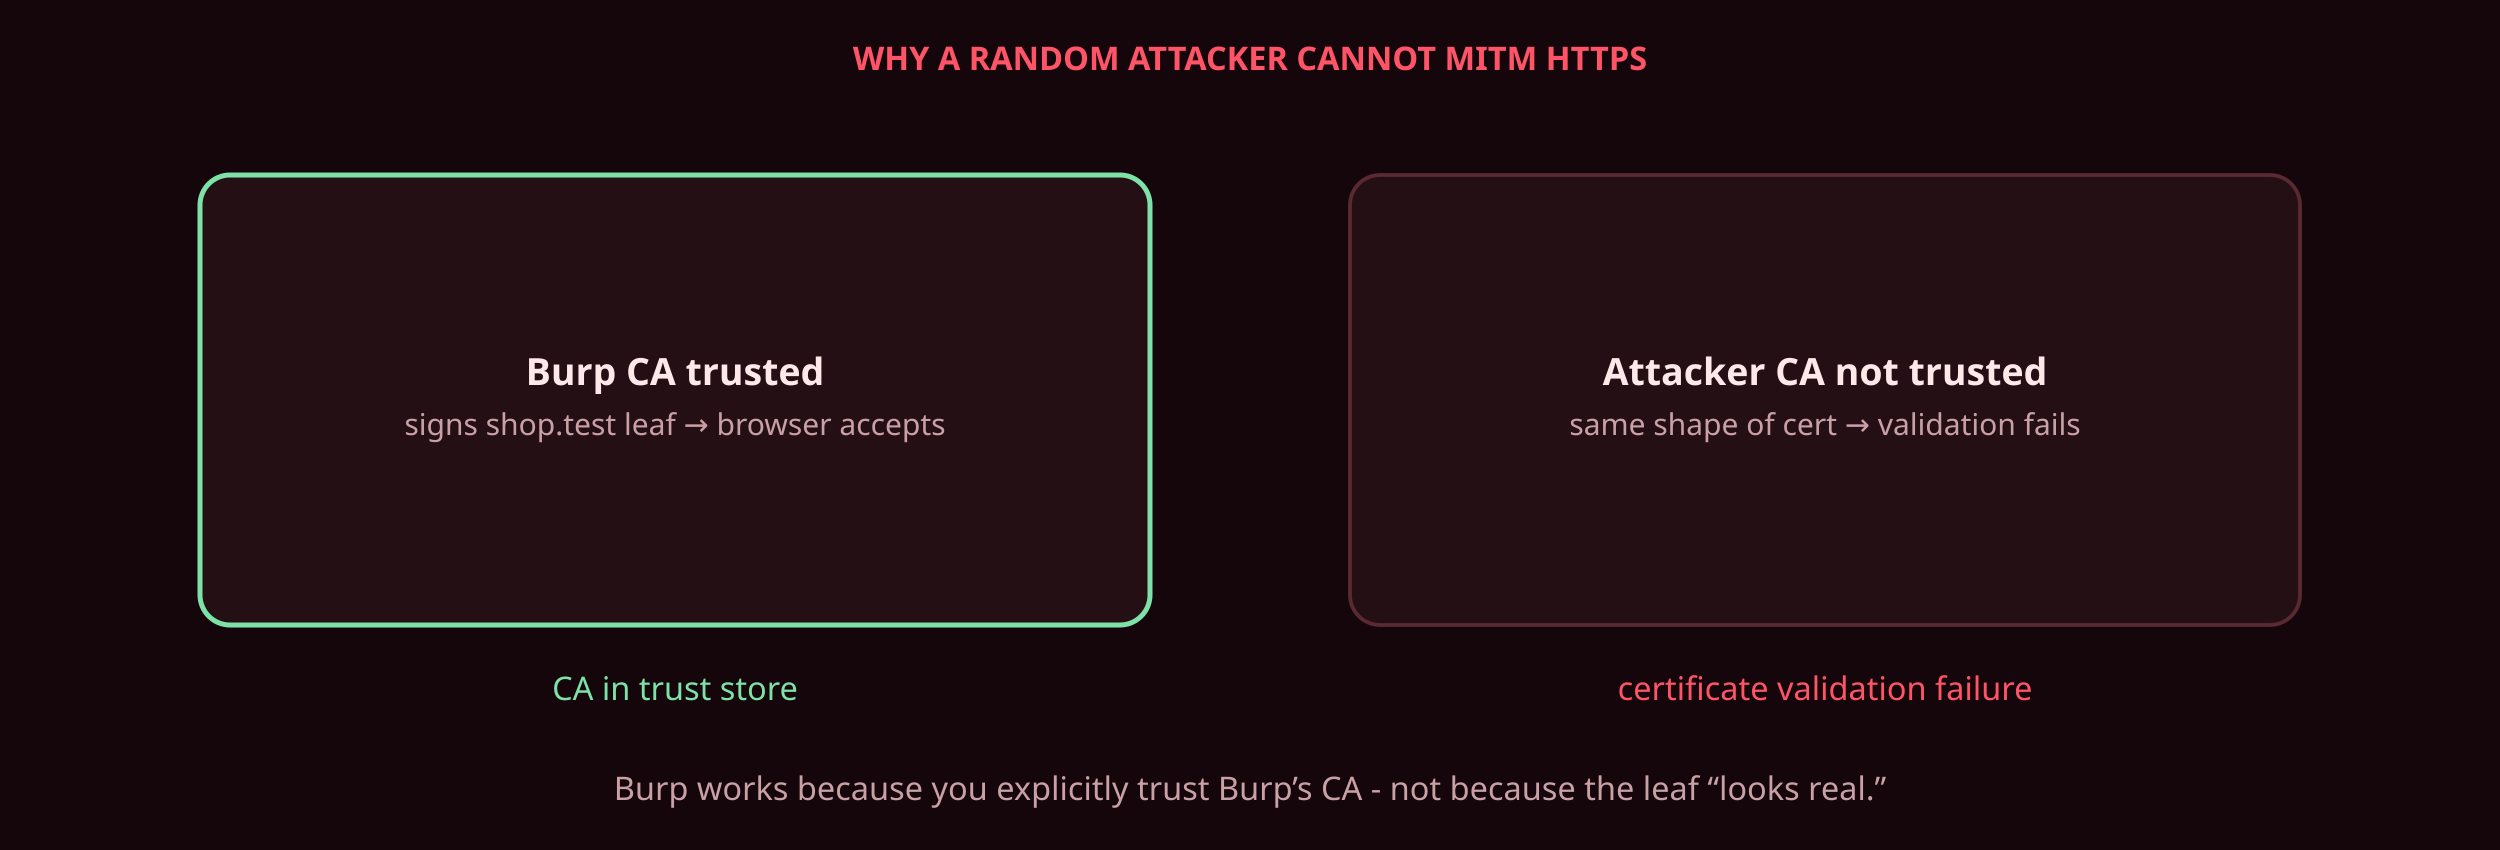
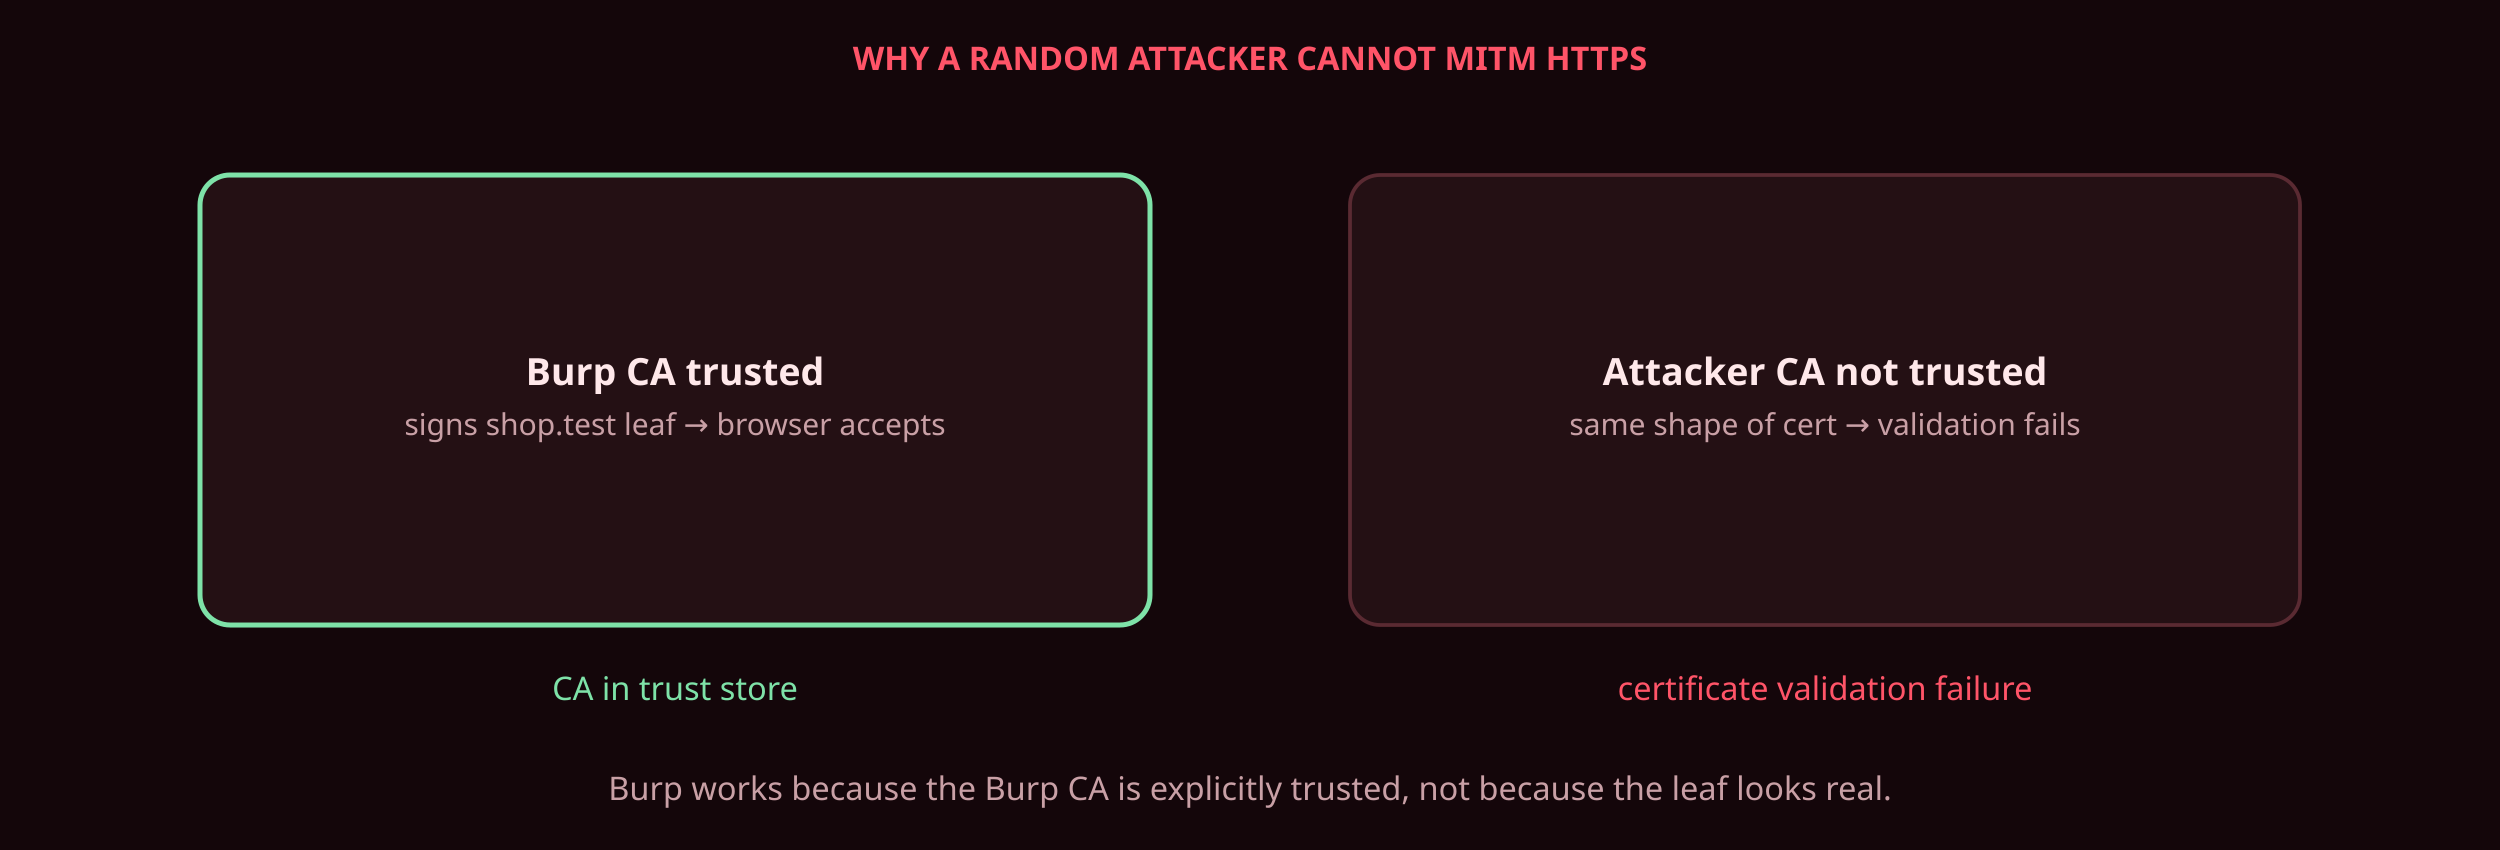
<svg xmlns="http://www.w3.org/2000/svg" viewBox="0 0 1000 340" role="img" aria-label="Trusted Burp CA versus untrusted attacker CA">
  <rect width="1000" height="340" fill="#14060a" />
  <defs>
    <marker id="ah" markerWidth="8" markerHeight="8" refX="7" refY="4" orient="auto">
      <path d="M0,0 L8,4 L0,8 z" fill="#ff5468" />
    </marker>
  </defs>
  <text x="500" y="28" text-anchor="middle" fill="#ff5468" font-family="ui-sans-serif,system-ui,sans-serif" font-size="13" font-weight="700">WHY A RANDOM ATTACKER CANNOT MITM HTTPS</text>
  <rect x="80" y="70" width="380" height="180" rx="12" fill="#241014" stroke="#7ee2a8" stroke-width="2" />
  <text x="270.0" y="154.0" text-anchor="middle" fill="#ffe8ea" font-family="ui-sans-serif,system-ui,sans-serif" font-size="15" font-weight="700">Burp CA trusted</text>
  <text x="270.0" y="174.0" text-anchor="middle" fill="#c9a0a6" font-family="ui-sans-serif,system-ui,sans-serif" font-size="12">signs shop.test leaf → browser accepts</text>
  <rect x="540" y="70" width="380" height="180" rx="12" fill="#241014" stroke="#5a2a32" stroke-width="1.5" />
  <text x="730.0" y="154.0" text-anchor="middle" fill="#ffe8ea" font-family="ui-sans-serif,system-ui,sans-serif" font-size="15" font-weight="700">Attacker CA not trusted</text>
  <text x="730.0" y="174.0" text-anchor="middle" fill="#c9a0a6" font-family="ui-sans-serif,system-ui,sans-serif" font-size="12">same shape of cert → validation fails</text>
  <text x="270" y="280" text-anchor="middle" fill="#7ee2a8" font-family="ui-sans-serif,system-ui,sans-serif" font-size="13" font-weight="400">CA in trust store</text>
  <text x="730" y="280" text-anchor="middle" fill="#ff5468" font-family="ui-sans-serif,system-ui,sans-serif" font-size="13" font-weight="400">certificate validation failure</text>
-   <text x="500" y="320" text-anchor="middle" fill="#c9a0a6" font-family="ui-sans-serif,system-ui,sans-serif" font-size="13" font-weight="400">Burp works because you explicitly trust Burp’s CA - not because the leaf “looks real.”</text>
+   <text x="500" y="320" text-anchor="middle" fill="#c9a0a6" font-family="ui-sans-serif,system-ui,sans-serif" font-size="13" font-weight="400">Burp works because the Burp CA is explicitly trusted, not because the leaf looks real.</text>
</svg>
